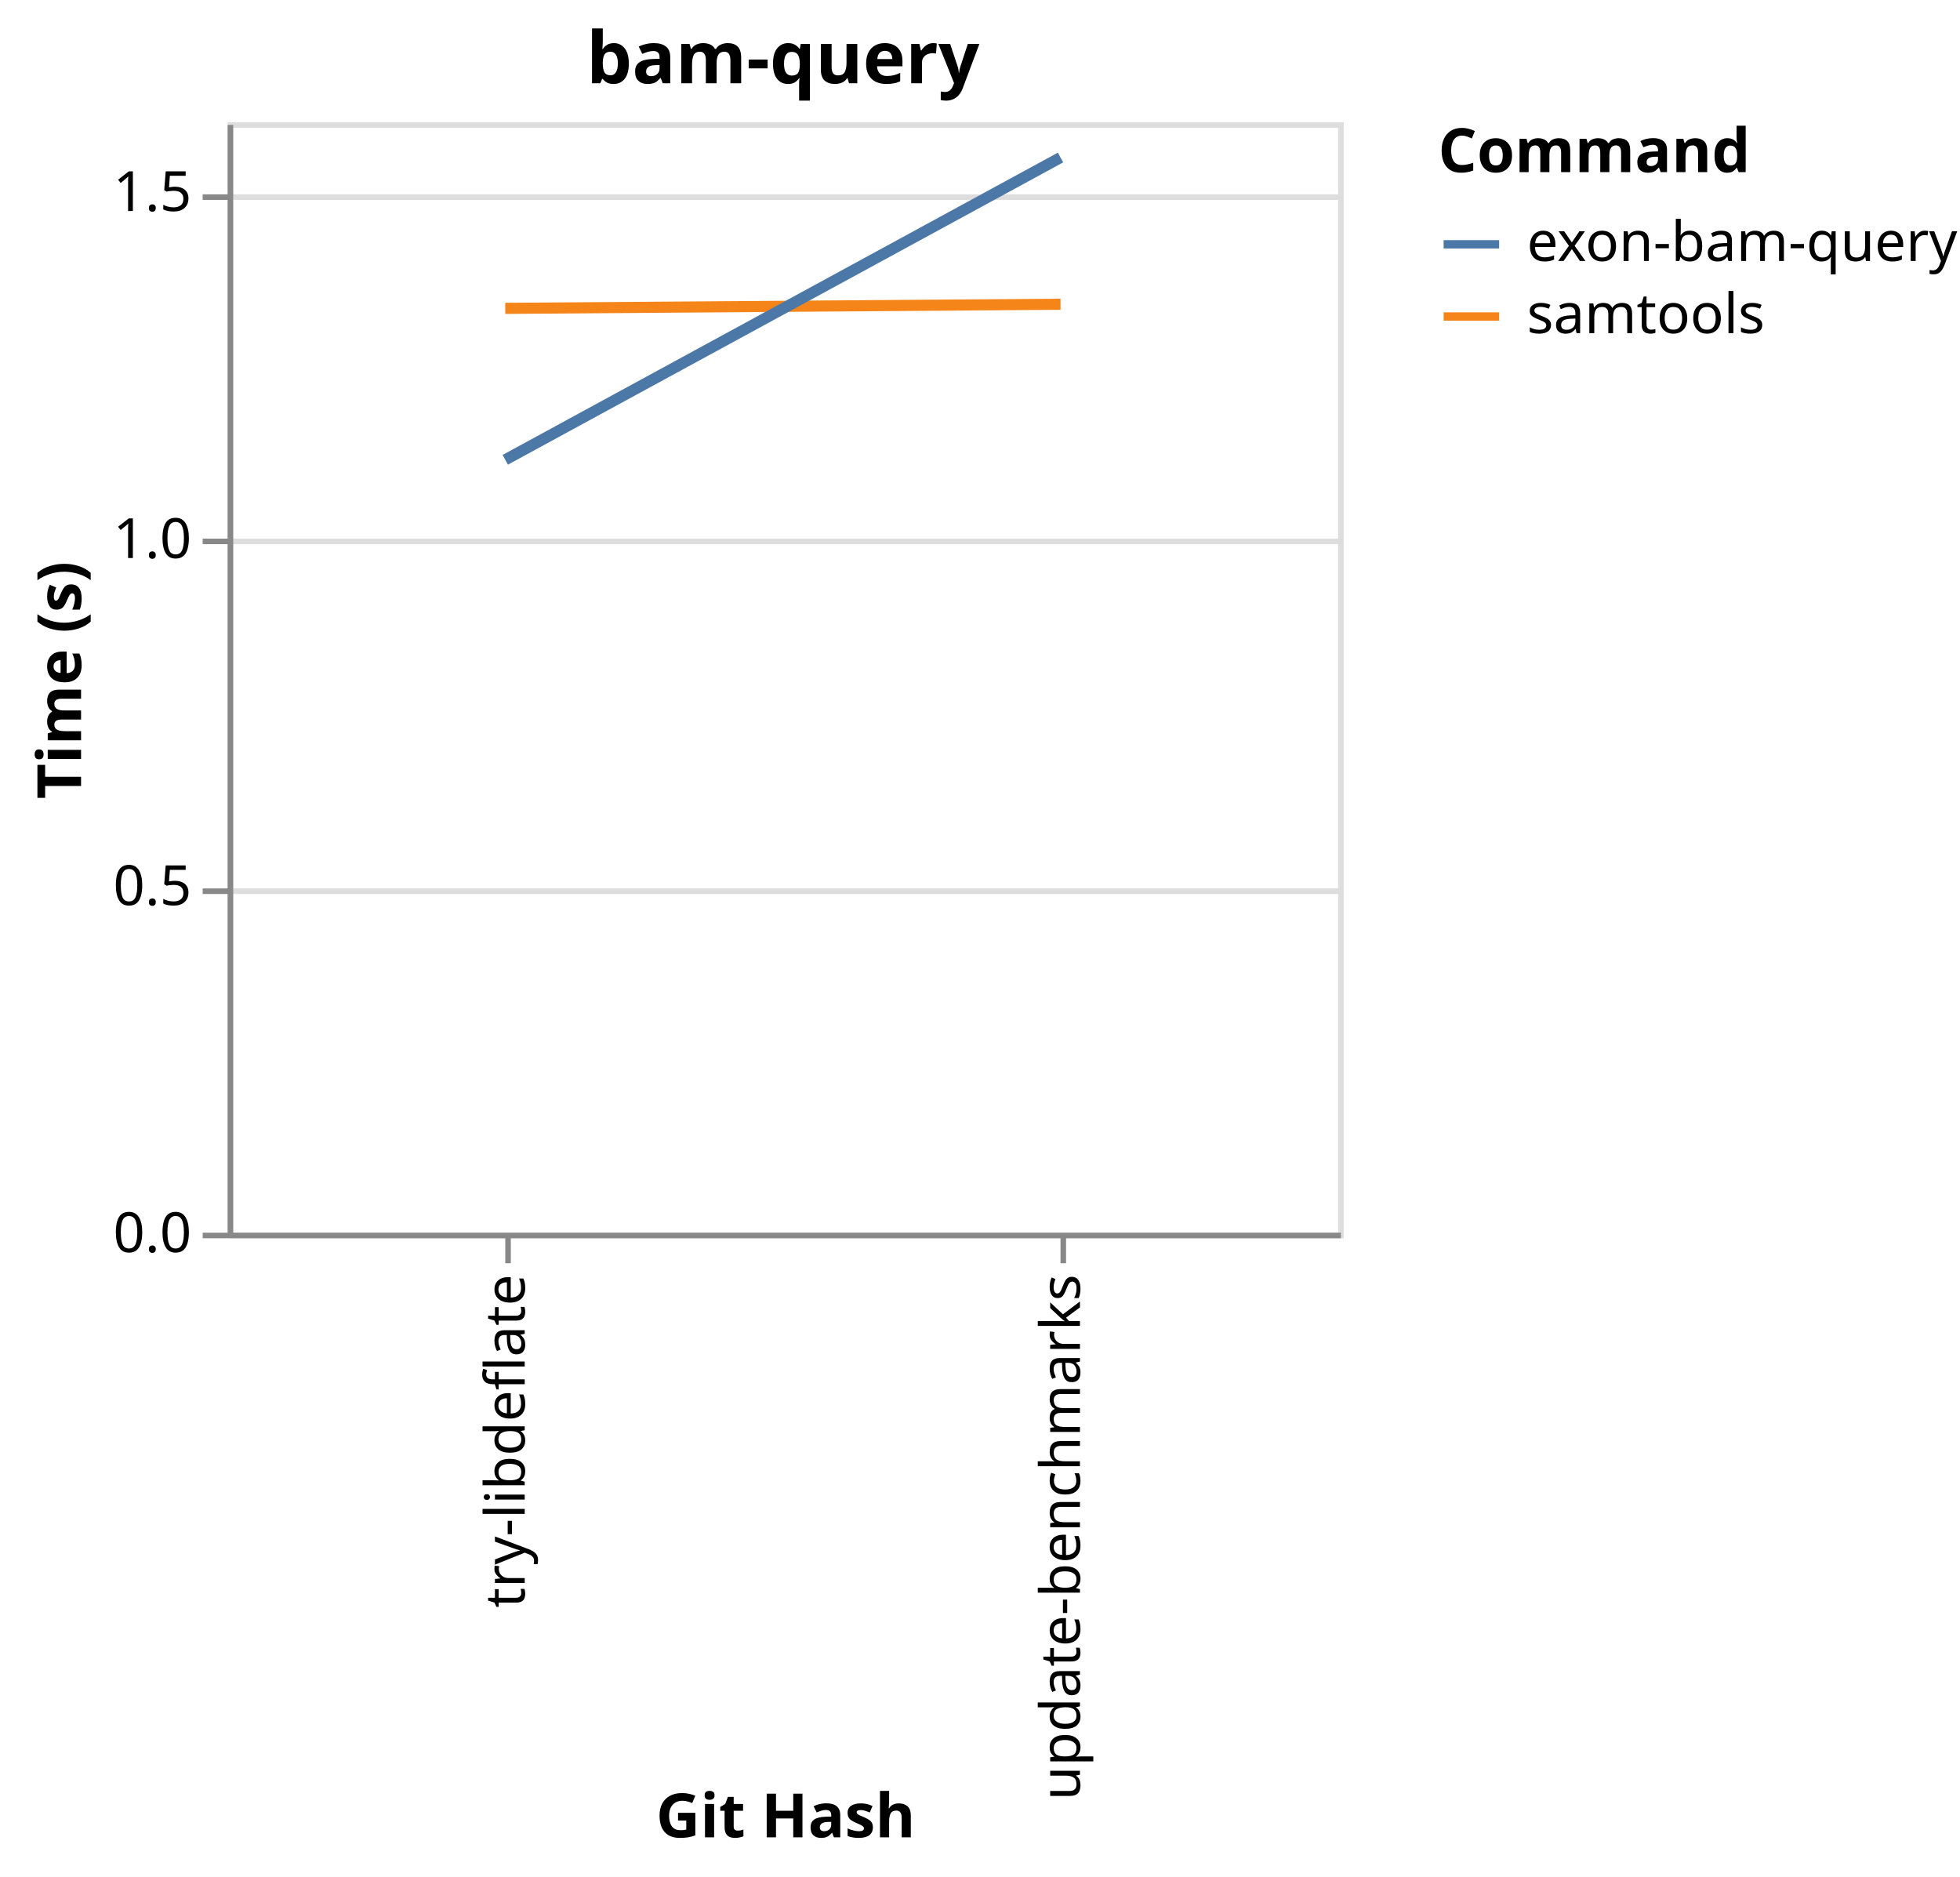
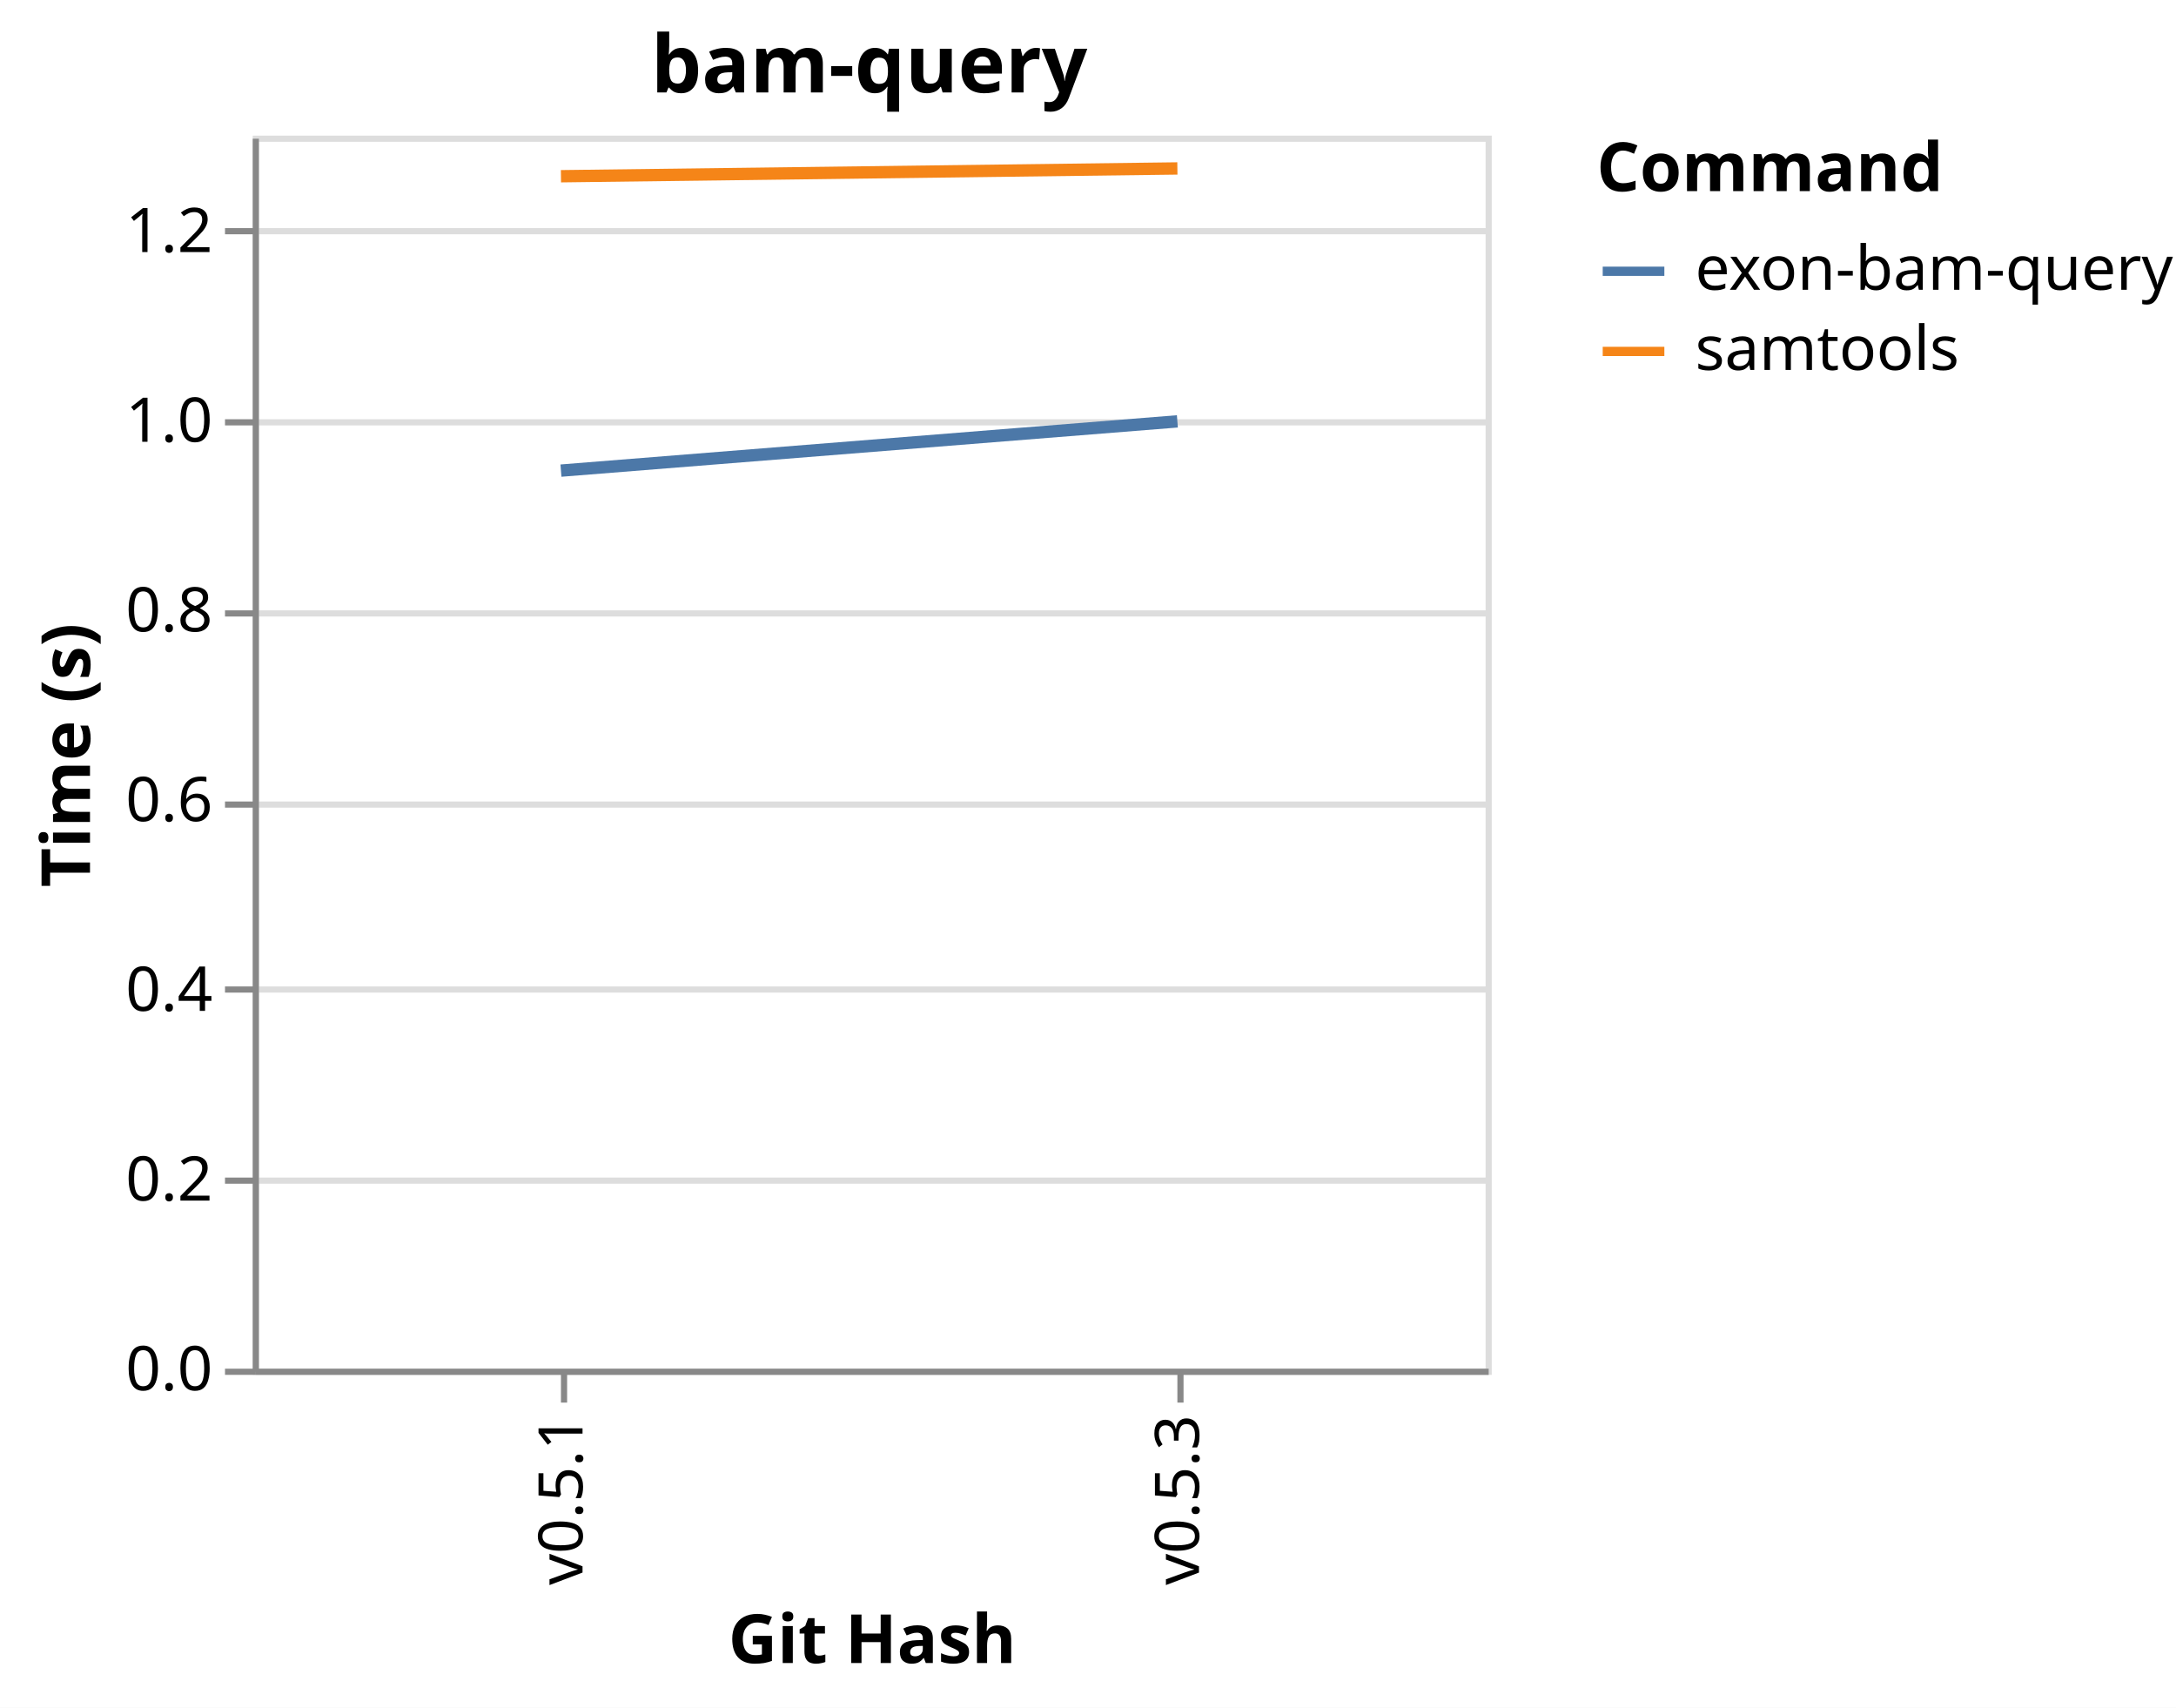
- <svg xmlns="http://www.w3.org/2000/svg" version="1.1" class="marks" width="353" height="338" viewBox="0 0 353 338">
-   <rect width="353" height="338" fill="white" />
+ <svg xmlns="http://www.w3.org/2000/svg" version="1.1" class="marks" width="353" height="277" viewBox="0 0 353 277">
+   <rect width="353" height="277" fill="white" />
  <g fill="none" stroke-miterlimit="10" transform="translate(41,22)">
    <g class="mark-group role-frame root" role="graphics-object" aria-roledescription="group mark container">
      <g transform="translate(0,0)">
        <path class="background" aria-hidden="true" d="M0.5,0.5h200v200h-200Z" stroke="#ddd" />
        <g>
          <g class="mark-group role-axis" aria-hidden="true">
            <g transform="translate(0.5,0.5)">
              <path class="background" aria-hidden="true" d="M0,0h0v0h0Z" pointer-events="none" />
              <g>
                <g class="mark-rule role-axis-grid" pointer-events="none">
                  <line transform="translate(0,200)" x2="200" y2="0" stroke="#ddd" stroke-width="1" opacity="1" />
+                   <line transform="translate(0,169)" x2="200" y2="0" stroke="#ddd" stroke-width="1" opacity="1" />
                  <line transform="translate(0,138)" x2="200" y2="0" stroke="#ddd" stroke-width="1" opacity="1" />
-                   <line transform="translate(0,75)" x2="200" y2="0" stroke="#ddd" stroke-width="1" opacity="1" />
-                   <line transform="translate(0,13)" x2="200" y2="0" stroke="#ddd" stroke-width="1" opacity="1" />
+                   <line transform="translate(0,108)" x2="200" y2="0" stroke="#ddd" stroke-width="1" opacity="1" />
+                   <line transform="translate(0,77)" x2="200" y2="0" stroke="#ddd" stroke-width="1" opacity="1" />
+                   <line transform="translate(0,46)" x2="200" y2="0" stroke="#ddd" stroke-width="1" opacity="1" />
+                   <line transform="translate(0,15)" x2="200" y2="0" stroke="#ddd" stroke-width="1" opacity="1" />
                </g>
              </g>
              <path class="foreground" aria-hidden="true" d="" pointer-events="none" display="none" />
            </g>
          </g>
-           <g class="mark-group role-axis" role="graphics-symbol" aria-roledescription="axis" aria-label="X-axis titled 'Git Hash' for a discrete scale with 2 values: try-libdeflate, update-benchmarks">
+           <g class="mark-group role-axis" role="graphics-symbol" aria-roledescription="axis" aria-label="X-axis titled 'Git Hash' for a discrete scale with 2 values: v0.5.1, v0.5.3">
            <g transform="translate(0.5,200.5)">
              <path class="background" aria-hidden="true" d="M0,0h0v0h0Z" pointer-events="none" />
              <g>
                <g class="mark-rule role-axis-tick" pointer-events="none">
                  <line transform="translate(50,0)" x2="0" y2="5" stroke="#888" stroke-width="1" opacity="1" />
                  <line transform="translate(150,0)" x2="0" y2="5" stroke="#888" stroke-width="1" opacity="1" />
                </g>
                <g class="mark-text role-axis-label" pointer-events="none">
-                   <text text-anchor="end" transform="translate(50,7) rotate(270) translate(0,3)" font-family="sans-serif" font-size="10px" fill="#000" opacity="1">try-libdeflate</text>
-                   <text text-anchor="end" transform="translate(150,7) rotate(270) translate(0,3)" font-family="sans-serif" font-size="10px" fill="#000" opacity="1">update-benchmarks</text>
+                   <text text-anchor="end" transform="translate(50,7) rotate(270) translate(0,3)" font-family="sans-serif" font-size="10px" fill="#000" opacity="1">v0.5.1</text>
+                   <text text-anchor="end" transform="translate(150,7) rotate(270) translate(0,3)" font-family="sans-serif" font-size="10px" fill="#000" opacity="1">v0.5.3</text>
                </g>
                <g class="mark-rule role-axis-domain" pointer-events="none">
                  <line transform="translate(0,0)" x2="200" y2="0" stroke="#888" stroke-width="1" opacity="1" />
                </g>
                <g class="mark-text role-axis-title" pointer-events="none">
-                   <text text-anchor="middle" transform="translate(100,108.3838)" font-family="sans-serif" font-size="11px" font-weight="bold" fill="#000" opacity="1">Git Hash</text>
+                   <text text-anchor="middle" transform="translate(100,47.24121)" font-family="sans-serif" font-size="11px" font-weight="bold" fill="#000" opacity="1">Git Hash</text>
                </g>
              </g>
              <path class="foreground" aria-hidden="true" d="" pointer-events="none" display="none" />
            </g>
          </g>
-           <g class="mark-group role-axis" role="graphics-symbol" aria-roledescription="axis" aria-label="Y-axis titled 'Time (s)' for a linear scale with values from 0.0 to 1.6">
+           <g class="mark-group role-axis" role="graphics-symbol" aria-roledescription="axis" aria-label="Y-axis titled 'Time (s)' for a linear scale with values from 0.0 to 1.3">
            <g transform="translate(0.5,0.5)">
              <path class="background" aria-hidden="true" d="M0,0h0v0h0Z" pointer-events="none" />
              <g>
                <g class="mark-rule role-axis-tick" pointer-events="none">
                  <line transform="translate(0,200)" x2="-5" y2="0" stroke="#888" stroke-width="1" opacity="1" />
+                   <line transform="translate(0,169)" x2="-5" y2="0" stroke="#888" stroke-width="1" opacity="1" />
                  <line transform="translate(0,138)" x2="-5" y2="0" stroke="#888" stroke-width="1" opacity="1" />
-                   <line transform="translate(0,75)" x2="-5" y2="0" stroke="#888" stroke-width="1" opacity="1" />
-                   <line transform="translate(0,13)" x2="-5" y2="0" stroke="#888" stroke-width="1" opacity="1" />
+                   <line transform="translate(0,108)" x2="-5" y2="0" stroke="#888" stroke-width="1" opacity="1" />
+                   <line transform="translate(0,77)" x2="-5" y2="0" stroke="#888" stroke-width="1" opacity="1" />
+                   <line transform="translate(0,46)" x2="-5" y2="0" stroke="#888" stroke-width="1" opacity="1" />
+                   <line transform="translate(0,15)" x2="-5" y2="0" stroke="#888" stroke-width="1" opacity="1" />
                </g>
                <g class="mark-text role-axis-label" pointer-events="none">
                  <text text-anchor="end" transform="translate(-7,203)" font-family="sans-serif" font-size="10px" fill="#000" opacity="1">0.0</text>
-                   <text text-anchor="end" transform="translate(-7,140.5)" font-family="sans-serif" font-size="10px" fill="#000" opacity="1">0.5</text>
-                   <text text-anchor="end" transform="translate(-7,78)" font-family="sans-serif" font-size="10px" fill="#000" opacity="1">1.0</text>
-                   <text text-anchor="end" transform="translate(-7,15.5)" font-family="sans-serif" font-size="10px" fill="#000" opacity="1">1.5</text>
+                   <text text-anchor="end" transform="translate(-7,172.2308)" font-family="sans-serif" font-size="10px" fill="#000" opacity="1">0.2</text>
+                   <text text-anchor="end" transform="translate(-7,141.4615)" font-family="sans-serif" font-size="10px" fill="#000" opacity="1">0.4</text>
+                   <text text-anchor="end" transform="translate(-7,110.6923)" font-family="sans-serif" font-size="10px" fill="#000" opacity="1">0.6</text>
+                   <text text-anchor="end" transform="translate(-7,79.92308)" font-family="sans-serif" font-size="10px" fill="#000" opacity="1">0.8</text>
+                   <text text-anchor="end" transform="translate(-7,49.15385)" font-family="sans-serif" font-size="10px" fill="#000" opacity="1">1.0</text>
+                   <text text-anchor="end" transform="translate(-7,18.38462)" font-family="sans-serif" font-size="10px" fill="#000" opacity="1">1.2</text>
                </g>
                <g class="mark-rule role-axis-domain" pointer-events="none">
                  <line transform="translate(0,200)" x2="0" y2="-200" stroke="#888" stroke-width="1" opacity="1" />
                </g>
                <g class="mark-text role-axis-title" pointer-events="none">
                  <text text-anchor="middle" transform="translate(-24.90137,100) rotate(-90) translate(0,-2)" font-family="sans-serif" font-size="11px" font-weight="bold" fill="#000" opacity="1">Time (s)</text>
                </g>
              </g>
              <path class="foreground" aria-hidden="true" d="" pointer-events="none" display="none" />
            </g>
          </g>
          <g class="mark-group role-scope pathgroup" role="graphics-object" aria-roledescription="group mark container">
            <g transform="translate(0,0)">
              <path class="background" aria-hidden="true" d="M0,0h200v200h-200Z" />
              <g>
                <g class="mark-line role-mark marks" role="graphics-object" aria-roledescription="line mark container">
-                   <path aria-label="Git Hash: try-libdeflate; Time (s): 1.33174737876; Command: samtools" role="graphics-symbol" aria-roledescription="line mark" d="M50,33.532L150,32.793" stroke="#f58518" stroke-width="2" />
+                   <path aria-label="Git Hash: v0.5.1; Time (s): 1.2571972505; Command: samtools" role="graphics-symbol" aria-roledescription="line mark" d="M50,6.585L150,5.321" stroke="#f58518" stroke-width="2" />
                </g>
              </g>
              <path class="foreground" aria-hidden="true" d="" display="none" />
            </g>
            <g transform="translate(0,0)">
              <path class="background" aria-hidden="true" d="M0,0h200v200h-200Z" />
              <g>
                <g class="mark-line role-mark marks" role="graphics-object" aria-roledescription="line mark container">
-                   <path aria-label="Git Hash: try-libdeflate; Time (s): 1.11356127426; Command: exon-bam-query" role="graphics-symbol" aria-roledescription="line mark" d="M50,60.805L150,6.368" stroke="#4c78a8" stroke-width="2" />
+                   <path aria-label="Git Hash: v0.5.1; Time (s): 0.946835272; Command: exon-bam-query" role="graphics-symbol" aria-roledescription="line mark" d="M50,54.333L150,46.345" stroke="#4c78a8" stroke-width="2" />
                </g>
              </g>
              <path class="foreground" aria-hidden="true" d="" display="none" />
            </g>
          </g>
          <g class="mark-group role-legend" role="graphics-symbol" aria-roledescription="legend" aria-label="Symbol legend titled 'Command' for stroke color with 2 values: exon-bam-query, samtools">
            <g transform="translate(218,0)">
              <path class="background" aria-hidden="true" d="M0,0h89v40h-89Z" pointer-events="none" />
              <g>
                <g class="mark-group role-legend-entry">
                  <g transform="translate(0,16)">
                    <path class="background" aria-hidden="true" d="M0,0h0v0h0Z" pointer-events="none" />
                    <g>
                      <g class="mark-group role-scope" role="graphics-object" aria-roledescription="group mark container">
                        <g transform="translate(0,0)">
                          <path class="background" aria-hidden="true" d="M0,0h88.812v11h-88.812Z" pointer-events="none" opacity="1" />
                          <g>
                            <g class="mark-symbol role-legend-symbol" pointer-events="none">
                              <path transform="translate(6,6)" d="M-5,0L5,0" stroke="#4c78a8" stroke-width="1.5" opacity="1" />
                            </g>
                            <g class="mark-text role-legend-label" pointer-events="none">
                              <text text-anchor="start" transform="translate(16,9)" font-family="sans-serif" font-size="10px" fill="#000" opacity="1">exon-bam-query</text>
                            </g>
                          </g>
                          <path class="foreground" aria-hidden="true" d="" pointer-events="none" display="none" />
                        </g>
                        <g transform="translate(0,13)">
                          <path class="background" aria-hidden="true" d="M0,0h88.812v11h-88.812Z" pointer-events="none" opacity="1" />
                          <g>
                            <g class="mark-symbol role-legend-symbol" pointer-events="none">
                              <path transform="translate(6,6)" d="M-5,0L5,0" stroke="#f58518" stroke-width="1.5" opacity="1" />
                            </g>
                            <g class="mark-text role-legend-label" pointer-events="none">
                              <text text-anchor="start" transform="translate(16,9)" font-family="sans-serif" font-size="10px" fill="#000" opacity="1">samtools</text>
                            </g>
                          </g>
                          <path class="foreground" aria-hidden="true" d="" pointer-events="none" display="none" />
                        </g>
                      </g>
                    </g>
                    <path class="foreground" aria-hidden="true" d="" pointer-events="none" display="none" />
                  </g>
                </g>
                <g class="mark-text role-legend-title" pointer-events="none">
                  <text text-anchor="start" transform="translate(0,9)" font-family="sans-serif" font-size="11px" font-weight="bold" fill="#000" opacity="1">Command</text>
                </g>
              </g>
              <path class="foreground" aria-hidden="true" d="" pointer-events="none" display="none" />
            </g>
          </g>
          <g class="mark-group role-title">
            <g transform="translate(100,-17)">
              <path class="background" aria-hidden="true" d="M0,0h0v0h0Z" pointer-events="none" />
              <g>
                <g class="mark-text role-title-text" role="graphics-symbol" aria-roledescription="title" aria-label="Title text 'bam-query'" pointer-events="none">
                  <text text-anchor="middle" transform="translate(0,10)" font-family="sans-serif" font-size="13px" font-weight="bold" fill="#000" opacity="1">bam-query</text>
                </g>
              </g>
              <path class="foreground" aria-hidden="true" d="" pointer-events="none" display="none" />
            </g>
          </g>
        </g>
        <path class="foreground" aria-hidden="true" d="" display="none" />
      </g>
    </g>
  </g>
</svg>
